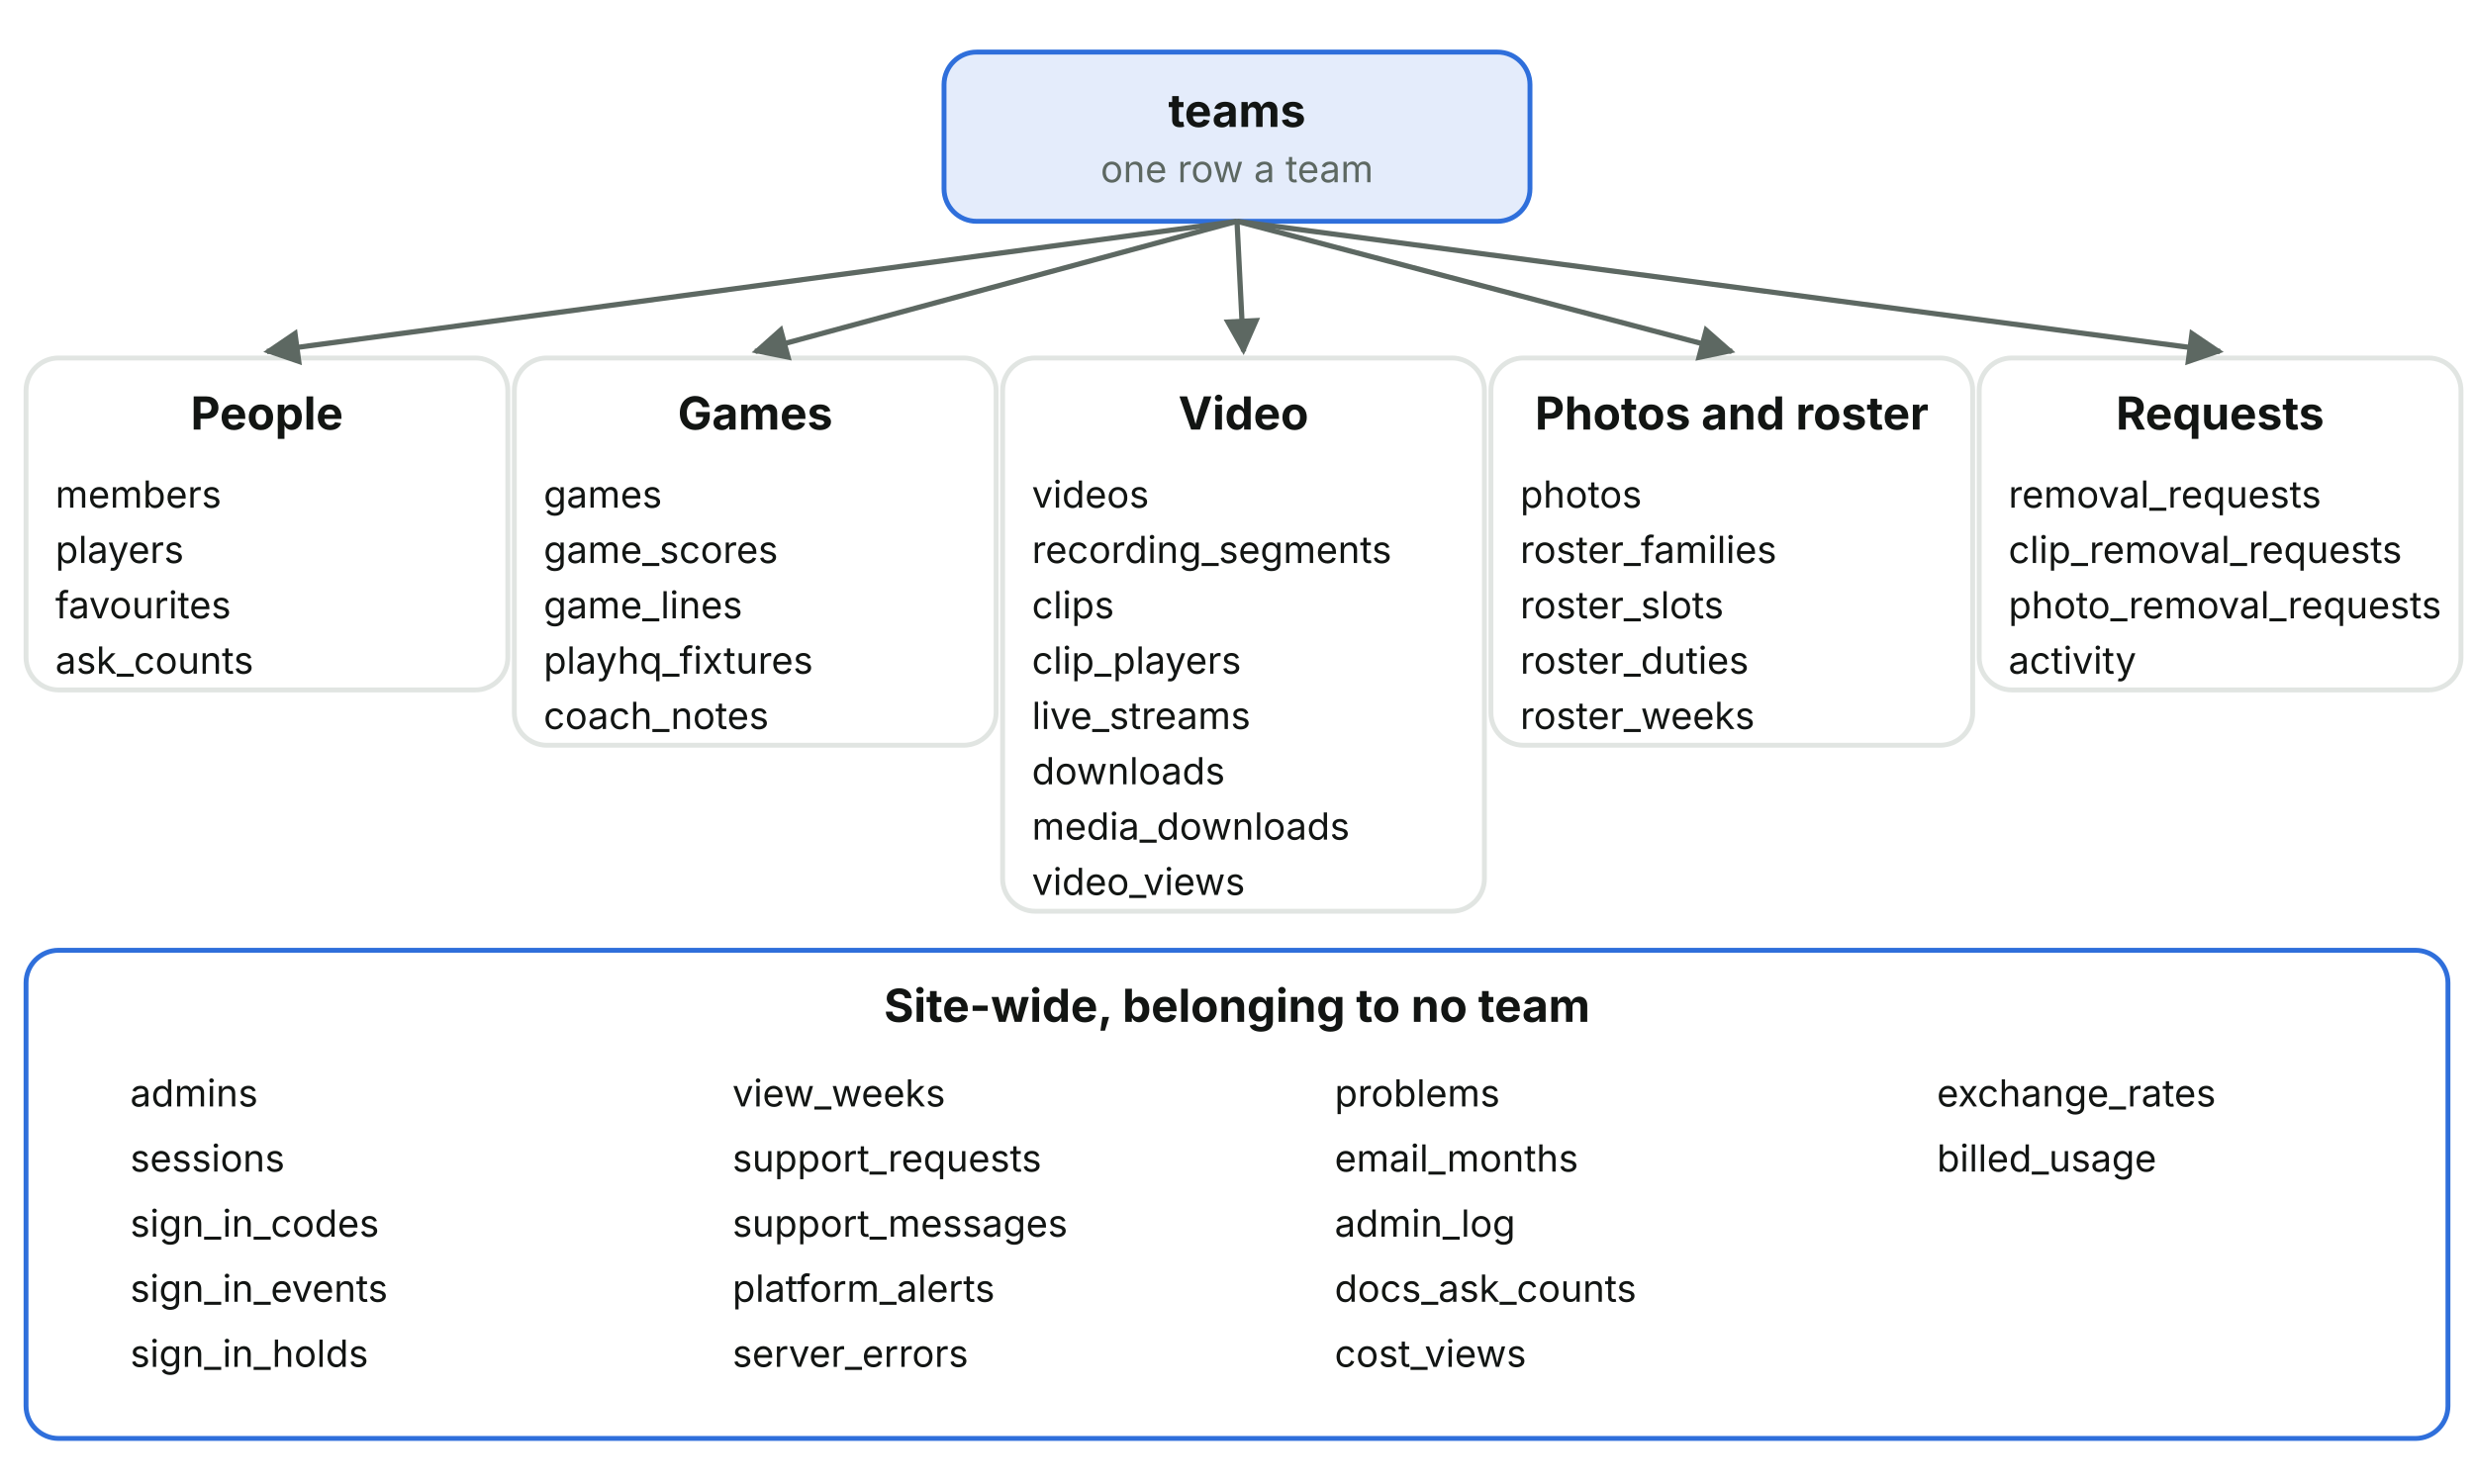
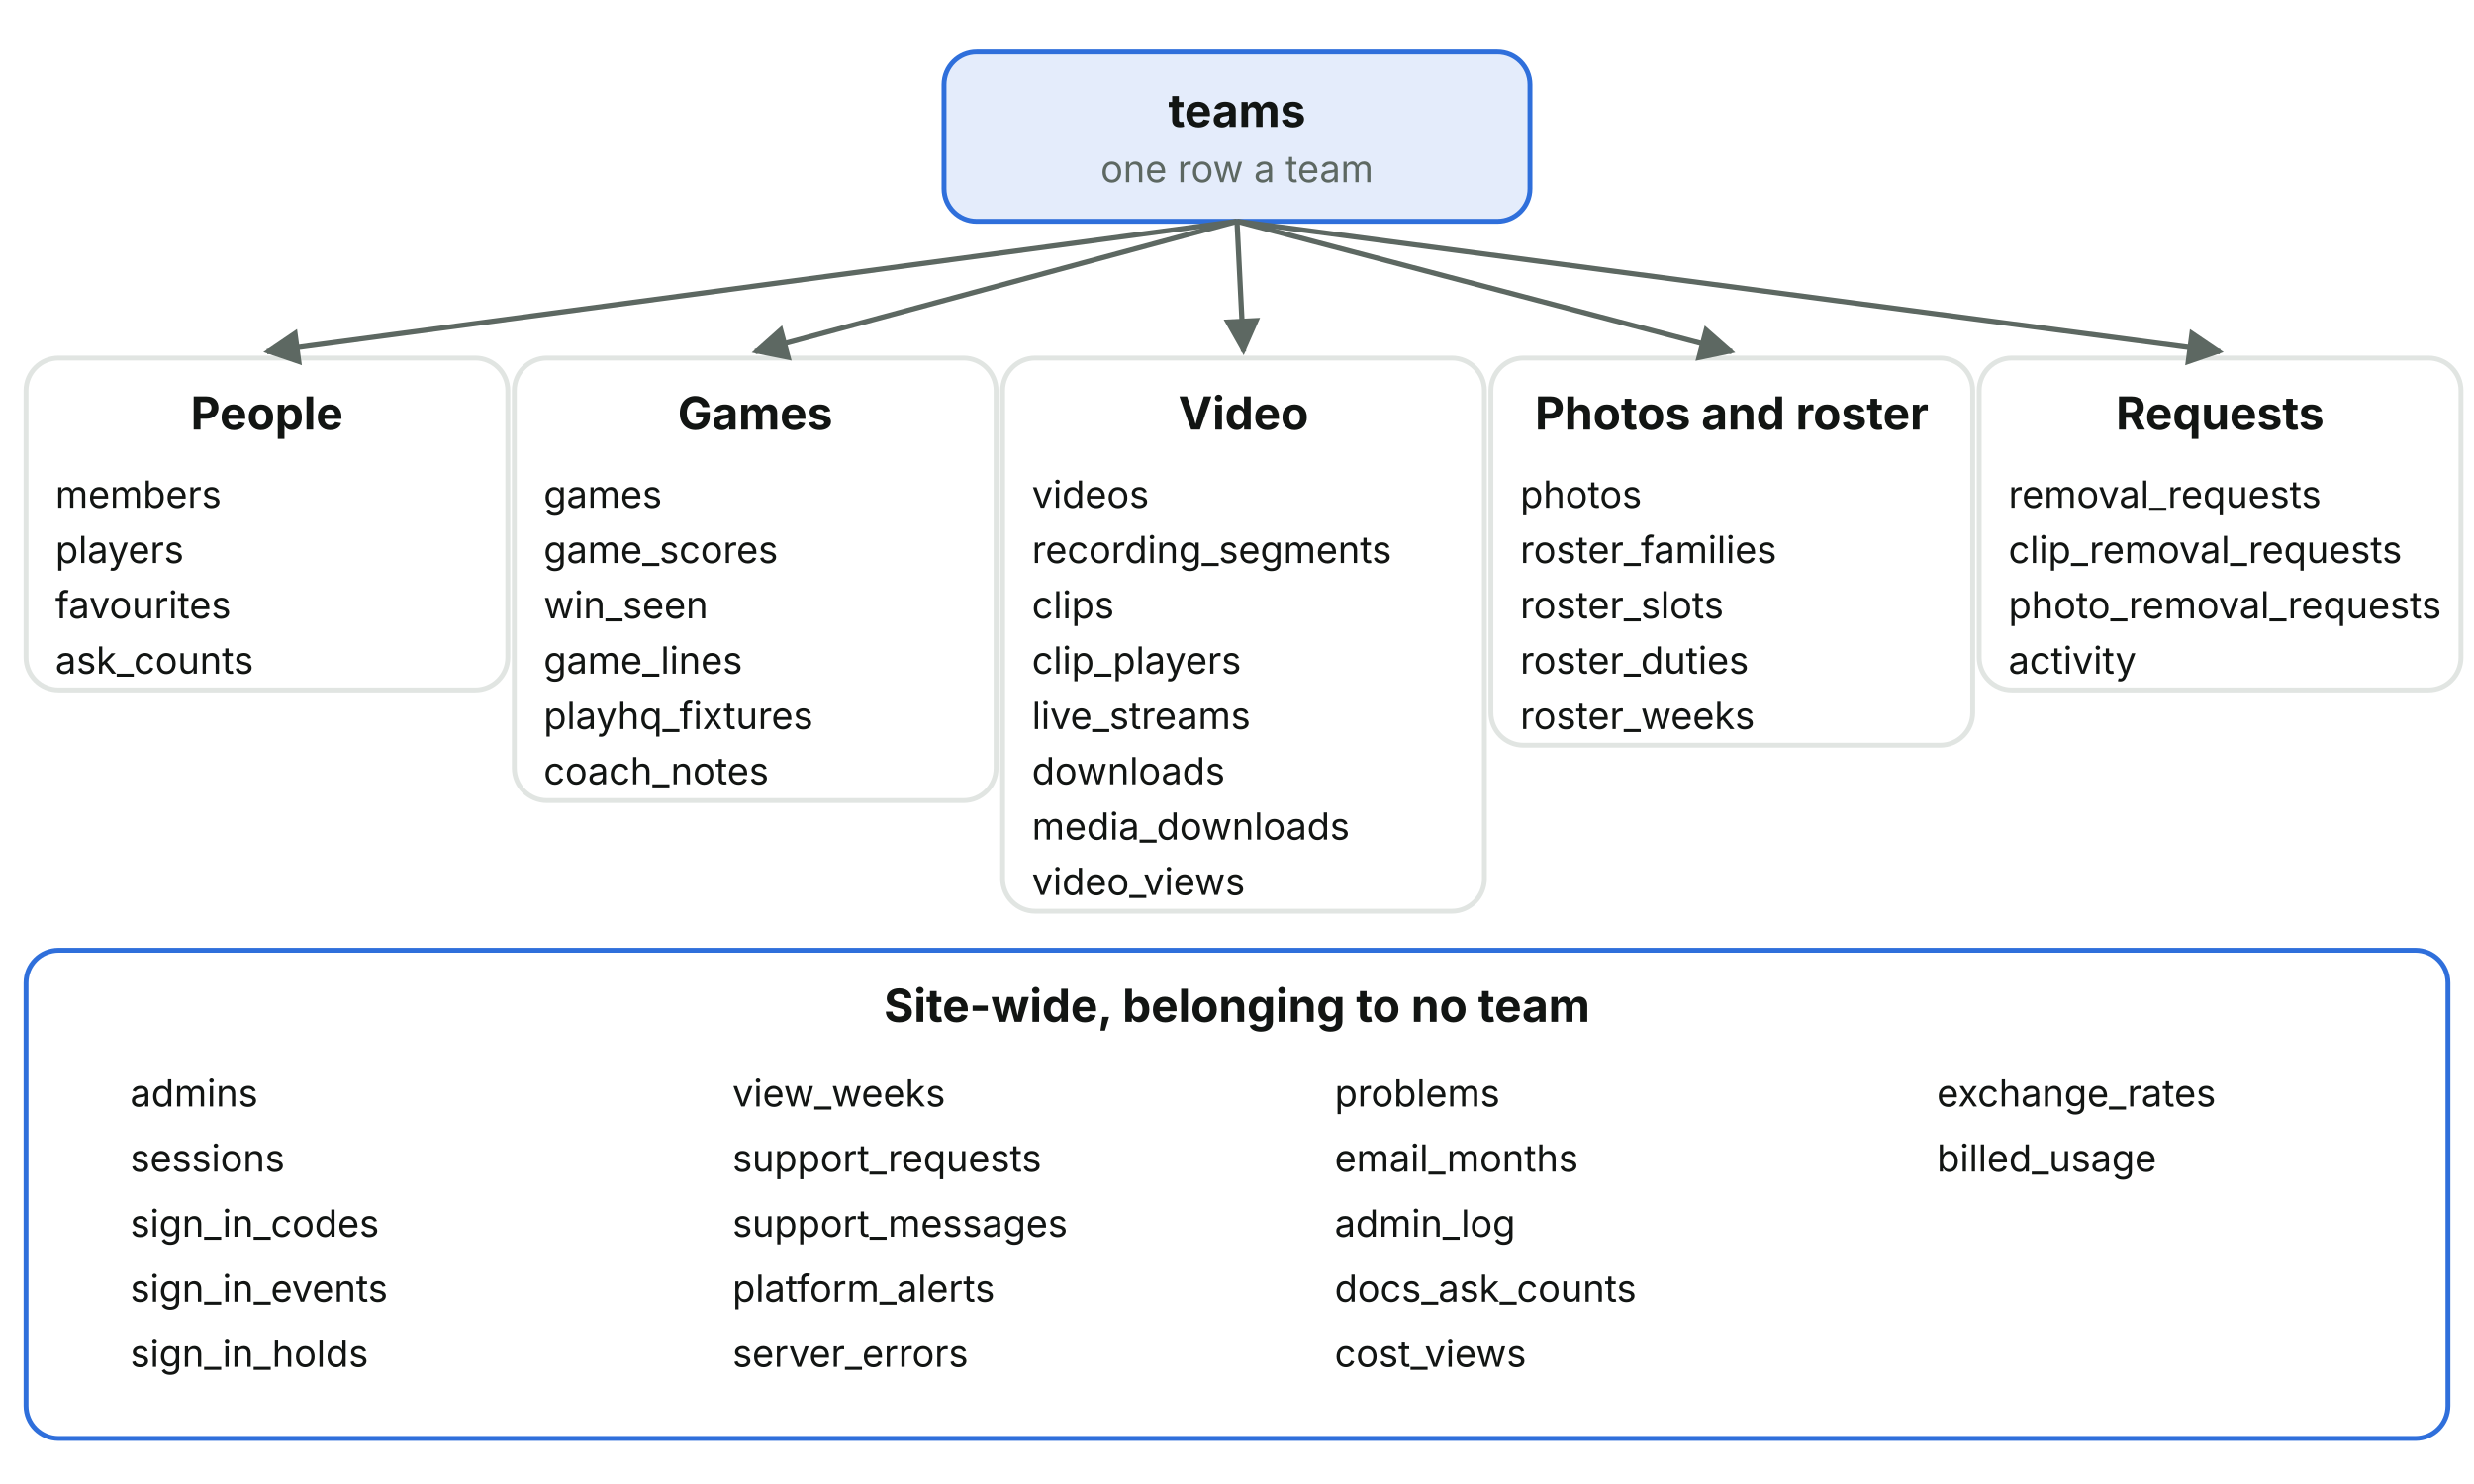
<svg xmlns="http://www.w3.org/2000/svg" viewBox="0 0 760 456" width="760" height="456" role="img" aria-labelledby="dg-data-t dg-data-d" class="dg">
  <style>.dg text{font-family:system-ui, -apple-system, 'Segoe UI', sans-serif}
.dg-box rect{fill:#FFFFFF;stroke:#E1E5E2;stroke-width:1.5}
.dg-t{fill:#121513;font-size:14px;font-weight:700;text-anchor:middle}
.dg-s{fill:#5D6862;font-size:11.5px;text-anchor:middle}
.dg-m{fill:#121513;font-size:11.5px}
.k-person rect{stroke:#121513}
.k-edge rect{fill:#FFF4D6;stroke:#7A5800}
.k-worker rect{fill:#14274E;stroke:#2F6FDB}
.k-worker .dg-t{fill:#fff}.k-worker .dg-s{fill:rgba(255,255,255,.78)}
.k-store rect{fill:#E4ECFB;stroke:#2F6FDB}
.k-service rect{stroke:#2F6FDB}
.k-job rect{fill:#F6F7F6;stroke:#5D6862;stroke-dasharray:6 4}
.k-stop rect{stroke:#D9262C}.k-stop .dg-t{fill:#D9262C}
.k-done rect{fill:#2F6FDB;stroke:#2F6FDB}
.k-done .dg-t{fill:#fff}.k-done .dg-s{fill:rgba(255,255,255,.85)}
.dg-arrow{fill:none;stroke:#5D6862;stroke-width:1.6}
.dg-arrow.dash{stroke:#2F6FDB;stroke-dasharray:6 4}
.dg-head{fill:#5D6862}
.dg-life{stroke:#E1E5E2;stroke-width:1.2;stroke-dasharray:3 4}
.dg-label{fill:#5D6862;font-size:11.5px;paint-order:stroke;stroke:#FFFFFF;stroke-width:4px;stroke-linejoin:round}
.dg-label.mid{text-anchor:middle}
.dg-zone rect{fill:none;stroke:#E1E5E2;stroke-width:1.5;stroke-dasharray:7 5}
.dg-zone text{fill:#5D6862;font-size:12px;font-weight:700}</style>
  <rect width="760" height="456" fill="#FFFFFF" />
  <defs>
    <marker id="ah-data" viewBox="0 0 10 10" refX="9" refY="5" markerWidth="7" markerHeight="7" orient="auto-start-reverse">
      <path class="dg-head" d="M0 0L10 5L0 10z" />
    </marker>
  </defs>
  <g class="dg-box k-store">
    <rect x="290" y="16" width="180" height="52" rx="10" />
    <text class="dg-t" x="380" y="39">teams</text>
    <text class="dg-s" x="380" y="56">one row a team</text>
  </g>
  <g class="dg-box k-step">
    <rect x="8" y="110" width="148" height="102" rx="10" />
    <text class="dg-t" x="82" y="132">People</text>
    <text class="dg-m" x="17" y="156">members</text>
    <text class="dg-m" x="17" y="173">players</text>
    <text class="dg-m" x="17" y="190">favourites</text>
    <text class="dg-m" x="17" y="207">ask_counts</text>
  </g>
  <path class="dg-arrow" d="M380 68 L82 108" marker-end="url(#ah-data)" />
  <g class="dg-box k-step">
-     <rect x="158" y="110" width="148" height="119" rx="10" />
+     <rect x="158" y="110" width="148" height="136" rx="10" />
    <text class="dg-t" x="232" y="132">Games</text>
    <text class="dg-m" x="167" y="156">games</text>
    <text class="dg-m" x="167" y="173">game_scores</text>
-     <text class="dg-m" x="167" y="190">game_lines</text>
-     <text class="dg-m" x="167" y="207">playhq_fixtures</text>
-     <text class="dg-m" x="167" y="224">coach_notes</text>
+     <text class="dg-m" x="167" y="190">win_seen</text>
+     <text class="dg-m" x="167" y="207">game_lines</text>
+     <text class="dg-m" x="167" y="224">playhq_fixtures</text>
+     <text class="dg-m" x="167" y="241">coach_notes</text>
  </g>
  <path class="dg-arrow" d="M380 68 L232 108" marker-end="url(#ah-data)" />
  <g class="dg-box k-step">
    <rect x="308" y="110" width="148" height="170" rx="10" />
    <text class="dg-t" x="382" y="132">Video</text>
    <text class="dg-m" x="317" y="156">videos</text>
    <text class="dg-m" x="317" y="173">recording_segments</text>
    <text class="dg-m" x="317" y="190">clips</text>
    <text class="dg-m" x="317" y="207">clip_players</text>
    <text class="dg-m" x="317" y="224">live_streams</text>
    <text class="dg-m" x="317" y="241">downloads</text>
    <text class="dg-m" x="317" y="258">media_downloads</text>
    <text class="dg-m" x="317" y="275">video_views</text>
  </g>
  <path class="dg-arrow" d="M380 68 L382 108" marker-end="url(#ah-data)" />
  <g class="dg-box k-step">
    <rect x="458" y="110" width="148" height="119" rx="10" />
    <text class="dg-t" x="532" y="132">Photos and roster</text>
    <text class="dg-m" x="467" y="156">photos</text>
    <text class="dg-m" x="467" y="173">roster_families</text>
    <text class="dg-m" x="467" y="190">roster_slots</text>
    <text class="dg-m" x="467" y="207">roster_duties</text>
    <text class="dg-m" x="467" y="224">roster_weeks</text>
  </g>
  <path class="dg-arrow" d="M380 68 L532 108" marker-end="url(#ah-data)" />
  <g class="dg-box k-step">
    <rect x="608" y="110" width="148" height="102" rx="10" />
    <text class="dg-t" x="682" y="132">Requests</text>
    <text class="dg-m" x="617" y="156">removal_requests</text>
    <text class="dg-m" x="617" y="173">clip_removal_requests</text>
    <text class="dg-m" x="617" y="190">photo_removal_requests</text>
    <text class="dg-m" x="617" y="207">activity</text>
  </g>
  <path class="dg-arrow" d="M380 68 L682 108" marker-end="url(#ah-data)" />
  <g class="dg-box k-service">
    <rect x="8" y="292" width="744" height="150" rx="10" />
    <text class="dg-t" x="380" y="314">Site-wide, belonging to no team</text>
    <text class="dg-m" x="40" y="340">admins</text>
    <text class="dg-m" x="40" y="360">sessions</text>
    <text class="dg-m" x="40" y="380">sign_in_codes</text>
    <text class="dg-m" x="40" y="400">sign_in_events</text>
    <text class="dg-m" x="40" y="420">sign_in_holds</text>
    <text class="dg-m" x="225" y="340">view_weeks</text>
    <text class="dg-m" x="225" y="360">support_requests</text>
    <text class="dg-m" x="225" y="380">support_messages</text>
    <text class="dg-m" x="225" y="400">platform_alerts</text>
    <text class="dg-m" x="225" y="420">server_errors</text>
    <text class="dg-m" x="410" y="340">problems</text>
    <text class="dg-m" x="410" y="360">email_months</text>
    <text class="dg-m" x="410" y="380">admin_log</text>
    <text class="dg-m" x="410" y="400">docs_ask_counts</text>
    <text class="dg-m" x="410" y="420">cost_views</text>
    <text class="dg-m" x="595" y="340">exchange_rates</text>
    <text class="dg-m" x="595" y="360">billed_usage</text>
  </g>
</svg>
